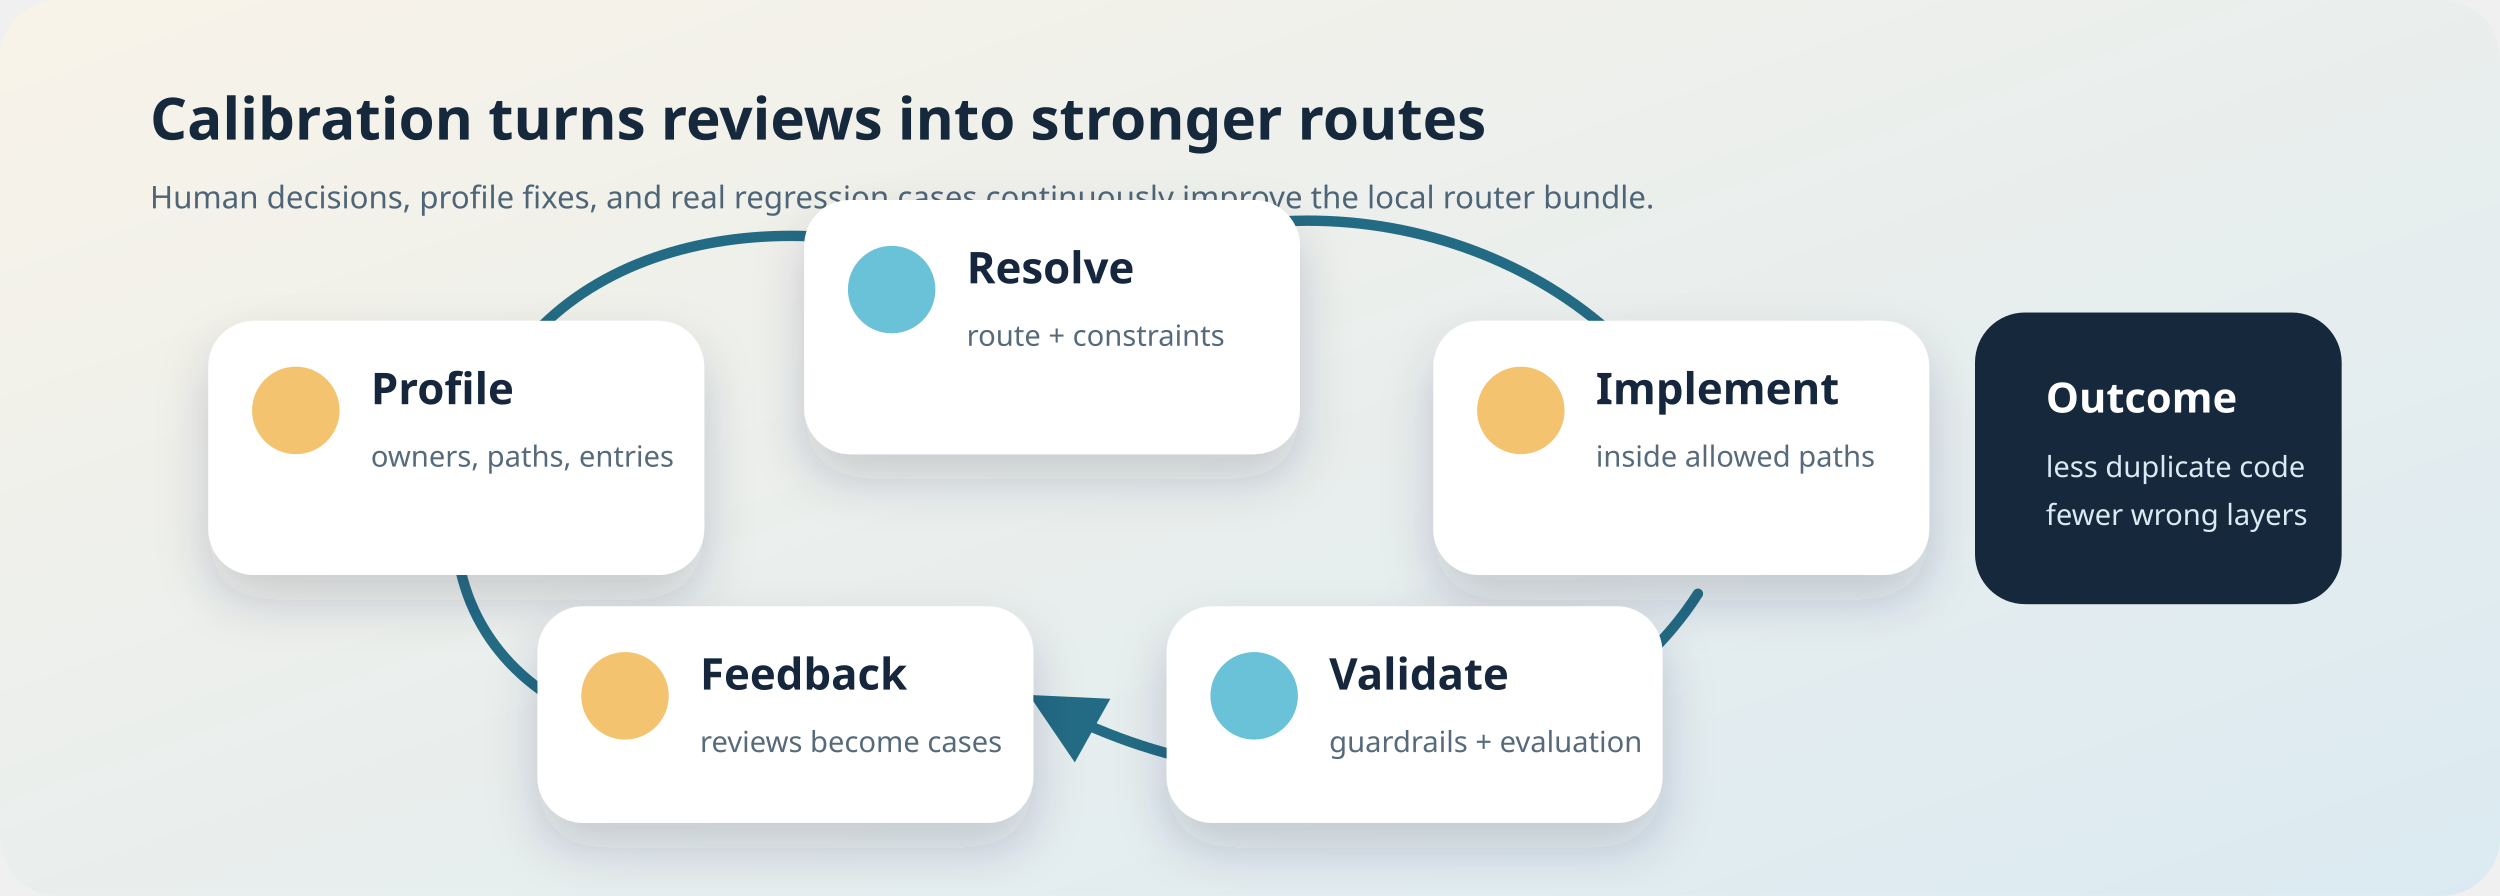
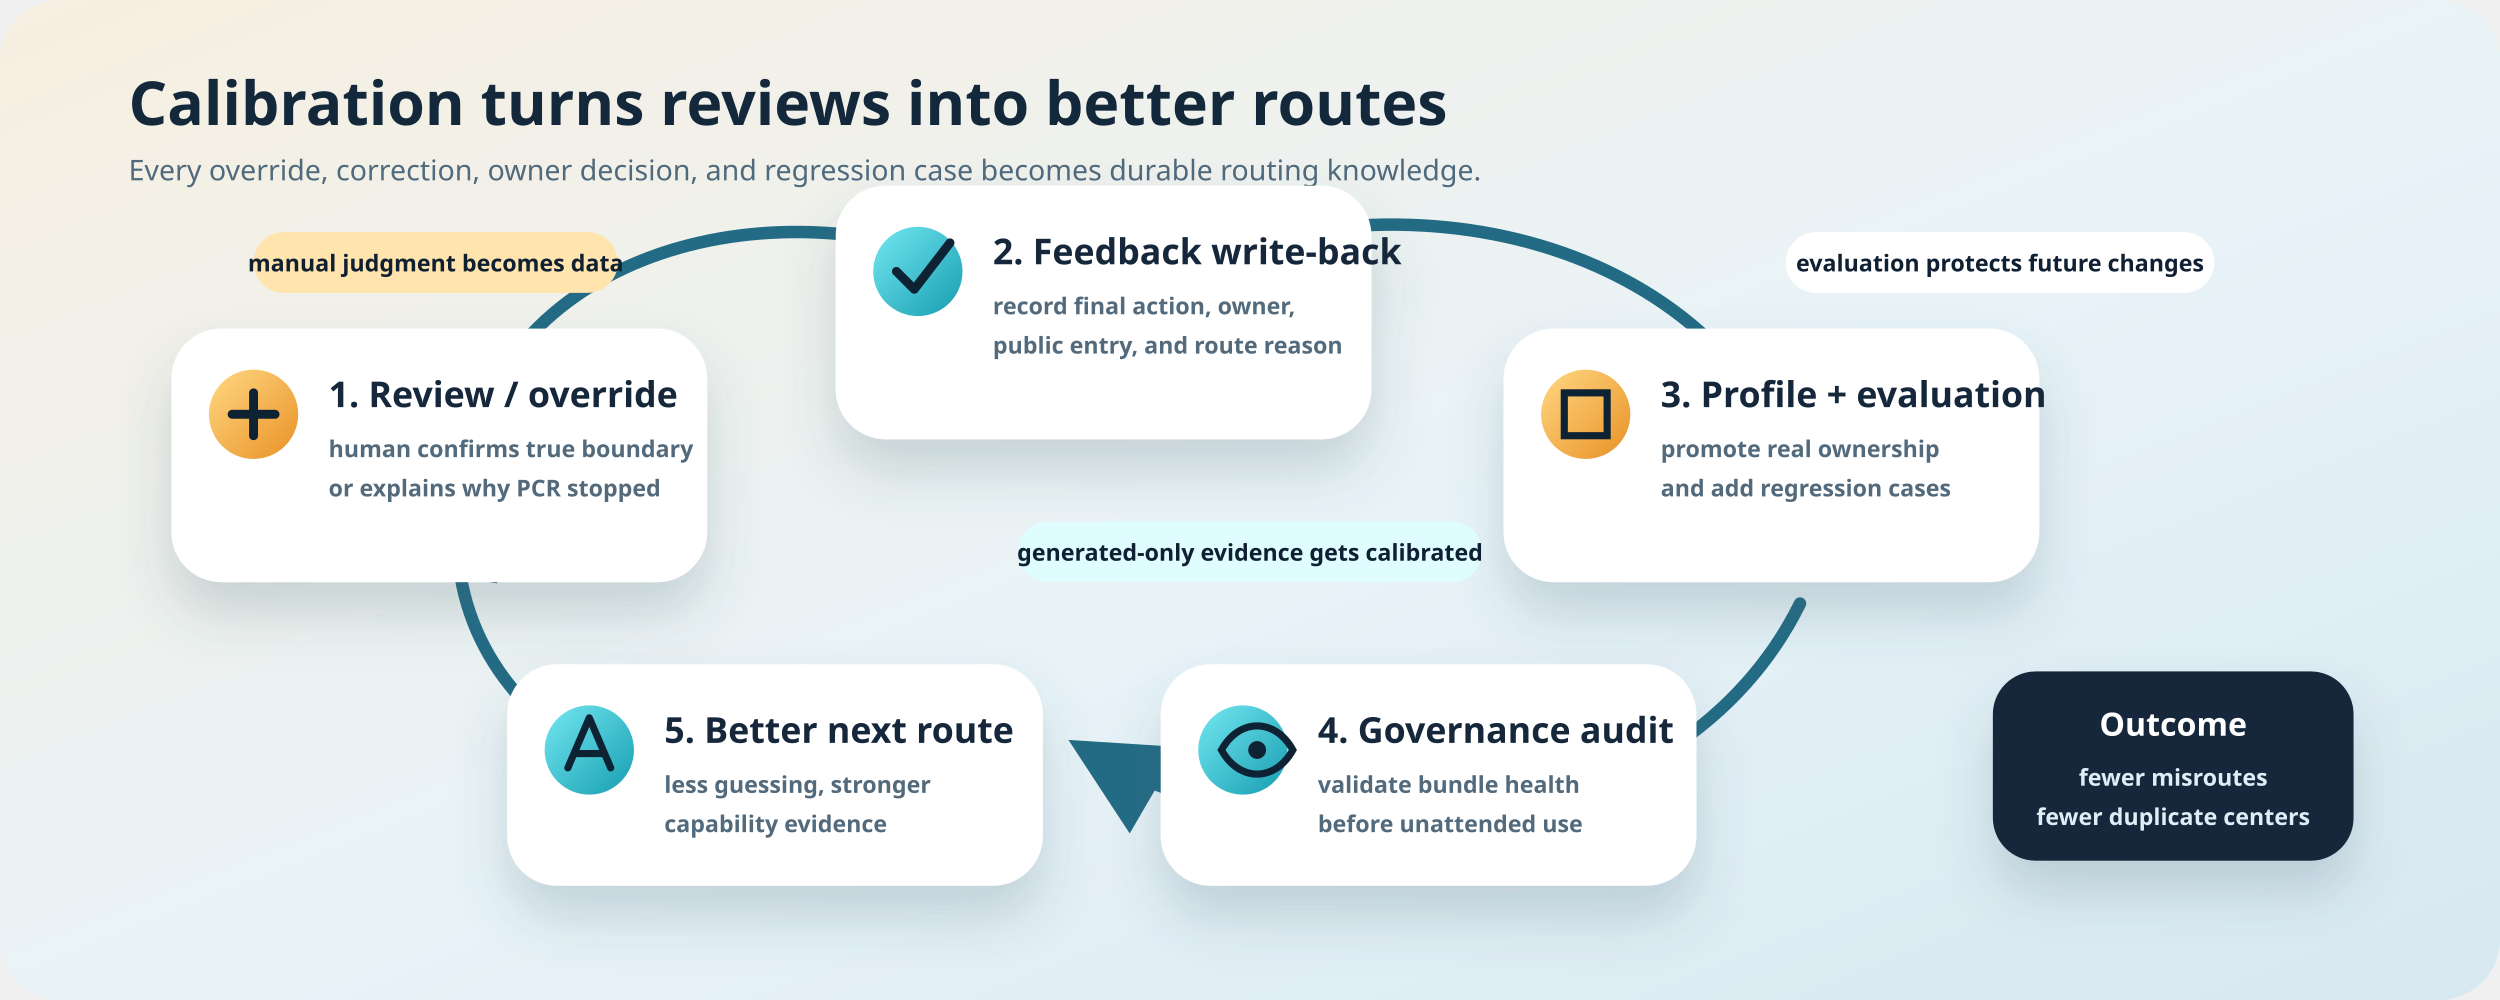
- <svg xmlns="http://www.w3.org/2000/svg" width="1200" height="430" viewBox="0 0 1200 430" role="img" aria-labelledby="title desc">
+ <svg xmlns="http://www.w3.org/2000/svg" width="1400" height="560" viewBox="0 0 1400 560" role="img" aria-labelledby="title desc">
  <defs>
    <linearGradient id="bg" x1="0" y1="0" x2="1" y2="1">
-       <stop offset="0" stop-color="#f8f3e8" />
-       <stop offset="1" stop-color="#dbeaf2" />
+       <stop offset="0" stop-color="#f7efe0" />
+       <stop offset="0.55" stop-color="#e8f3f8" />
+       <stop offset="1" stop-color="#d7e8f1" />
    </linearGradient>
-     <filter id="shadow" x="-20%" y="-30%" width="140%" height="160%">
-       <feDropShadow dx="0" dy="12" stdDeviation="12" flood-color="#223247" flood-opacity="0.18" />
+     <linearGradient id="teal" x1="0" y1="0" x2="1" y2="1">
+       <stop offset="0" stop-color="#74e8f2" />
+       <stop offset="1" stop-color="#169db0" />
+     </linearGradient>
+     <linearGradient id="amber" x1="0" y1="0" x2="1" y2="1">
+       <stop offset="0" stop-color="#ffd884" />
+       <stop offset="1" stop-color="#e99125" />
+     </linearGradient>
+     <filter id="shadow" x="-30%" y="-35%" width="160%" height="180%">
+       <feDropShadow dx="0" dy="18" stdDeviation="15" flood-color="#456070" flood-opacity="0.22" />
    </filter>
-     <marker id="arrow" viewBox="0 0 10 10" refX="8" refY="5" markerWidth="7" markerHeight="7" orient="auto">
+     <marker id="arrow" viewBox="0 0 10 10" refX="8" refY="5" markerWidth="8" markerHeight="8" orient="auto">
      <path d="M0 0L10 5L0 10Z" fill="#236b84" />
    </marker>
+     <style>
+       .title { font: 800 34px Bahnschrift, Segoe UI, sans-serif; fill: #14283b; }
+       .subtitle { font: 500 16px Segoe UI, sans-serif; fill: #506a7d; }
+       .head { font: 800 20px Bahnschrift, Segoe UI, sans-serif; fill: #14283b; }
+       .body { font: 650 13px Segoe UI, sans-serif; fill: #526b7d; }
+       .badge { font: 800 13px Bahnschrift, Segoe UI, sans-serif; fill: #102033; }
+     </style>
  </defs>
-   <rect width="1200" height="430" rx="28" fill="url(#bg)" />
-   <text x="72" y="67" font-family="Verdana, Segoe UI, sans-serif" font-size="28" font-weight="700" fill="#15283c">Calibration turns reviews into stronger routes</text>
-   <text x="72" y="100" font-family="Verdana, Segoe UI, sans-serif" font-size="15" fill="#4e6578">Human decisions, profile fixes, and real regression cases continuously improve the local router bundle.</text>
-   <path d="M223 226C245 123 355 94 456 125" fill="none" stroke="#236b84" stroke-width="5" stroke-linecap="round" marker-end="url(#arrow)" />
-   <path d="M536 126C639 78 770 119 817 218" fill="none" stroke="#236b84" stroke-width="5" stroke-linecap="round" marker-end="url(#arrow)" />
-   <path d="M815 285C756 377 609 398 500 337" fill="none" stroke="#236b84" stroke-width="5" stroke-linecap="round" marker-end="url(#arrow)" />
-   <path d="M419 337C309 385 205 330 220 232" fill="none" stroke="#236b84" stroke-width="5" stroke-linecap="round" marker-end="url(#arrow)" />
-   <g filter="url(#shadow)" font-family="Verdana, Segoe UI, sans-serif">
-     <rect x="100" y="154" width="238" height="122" rx="22" fill="#ffffff" />
-     <circle cx="142" cy="197" r="21" fill="#f4c36f" />
-     <text x="178" y="194" font-size="21" font-weight="700" fill="#15283c">Profile</text>
-     <text x="178" y="224" font-size="14" fill="#566b7c">owners, paths, entries</text>
+   <rect width="1400" height="560" rx="34" fill="url(#bg)" />
+   <text class="title" x="72" y="70">Calibration turns reviews into better routes</text>
+   <text class="subtitle" x="72" y="101">Every override, correction, owner decision, and regression case becomes durable routing knowledge.</text>
+   <path d="M260 262C282 142 432 98 558 154" fill="none" stroke="#236b84" stroke-width="7" stroke-linecap="round" marker-end="url(#arrow)" />
+   <path d="M646 154C798 88 968 142 1008 272" fill="none" stroke="#236b84" stroke-width="7" stroke-linecap="round" marker-end="url(#arrow)" />
+   <path d="M1008 338C942 472 742 498 608 420" fill="none" stroke="#236b84" stroke-width="7" stroke-linecap="round" marker-end="url(#arrow)" />
+   <path d="M520 420C384 490 238 402 258 278" fill="none" stroke="#236b84" stroke-width="7" stroke-linecap="round" marker-end="url(#arrow)" />
+   <g filter="url(#shadow)">
+     <rect x="96" y="184" width="300" height="142" rx="28" fill="#ffffff" />
+     <circle cx="142" cy="232" r="25" fill="url(#amber)" />
+     <path d="M130 232h24M142 220v24" stroke="#102033" stroke-width="5" stroke-linecap="round" />
+     <text class="head" x="184" y="228">1. Review / override</text>
+     <text class="body" x="184" y="256">human confirms true boundary</text>
+     <text class="body" x="184" y="278">or explains why PCR stopped</text>
  </g>
-   <g filter="url(#shadow)" font-family="Verdana, Segoe UI, sans-serif">
-     <rect x="386" y="96" width="238" height="122" rx="22" fill="#ffffff" />
-     <circle cx="428" cy="139" r="21" fill="#69c2d8" />
-     <text x="464" y="136" font-size="21" font-weight="700" fill="#15283c">Resolve</text>
-     <text x="464" y="166" font-size="14" fill="#566b7c">route + constraints</text>
+   <g filter="url(#shadow)">
+     <rect x="468" y="104" width="300" height="142" rx="28" fill="#ffffff" />
+     <circle cx="514" cy="152" r="25" fill="url(#teal)" />
+     <path d="M502 152l10 10l20-26" fill="none" stroke="#102033" stroke-width="5" stroke-linecap="round" stroke-linejoin="round" />
+     <text class="head" x="556" y="148">2. Feedback write-back</text>
+     <text class="body" x="556" y="176">record final action, owner,</text>
+     <text class="body" x="556" y="198">public entry, and route reason</text>
  </g>
-   <g filter="url(#shadow)" font-family="Verdana, Segoe UI, sans-serif">
-     <rect x="688" y="154" width="238" height="122" rx="22" fill="#ffffff" />
-     <circle cx="730" cy="197" r="21" fill="#f4c36f" />
-     <text x="766" y="194" font-size="21" font-weight="700" fill="#15283c">Implement</text>
-     <text x="766" y="224" font-size="14" fill="#566b7c">inside allowed paths</text>
+   <g filter="url(#shadow)">
+     <rect x="842" y="184" width="300" height="142" rx="28" fill="#ffffff" />
+     <circle cx="888" cy="232" r="25" fill="url(#amber)" />
+     <path d="M876 220h24v24h-24z" fill="none" stroke="#102033" stroke-width="4" />
+     <text class="head" x="930" y="228">3. Profile + evaluation</text>
+     <text class="body" x="930" y="256">promote real ownership</text>
+     <text class="body" x="930" y="278">and add regression cases</text>
  </g>
-   <g filter="url(#shadow)" font-family="Verdana, Segoe UI, sans-serif">
-     <rect x="560" y="291" width="238" height="104" rx="22" fill="#ffffff" />
-     <circle cx="602" cy="334" r="21" fill="#69c2d8" />
-     <text x="638" y="331" font-size="21" font-weight="700" fill="#15283c">Validate</text>
-     <text x="638" y="361" font-size="14" fill="#566b7c">guardrails + evaluation</text>
+   <g filter="url(#shadow)">
+     <rect x="650" y="372" width="300" height="124" rx="28" fill="#ffffff" />
+     <circle cx="696" cy="420" r="25" fill="url(#teal)" />
+     <path d="M684 420c10-18 30-18 40 0c-10 18-30 18-40 0z" fill="none" stroke="#102033" stroke-width="4" />
+     <circle cx="704" cy="420" r="5" fill="#102033" />
+     <text class="head" x="738" y="416">4. Governance audit</text>
+     <text class="body" x="738" y="444">validate bundle health</text>
+     <text class="body" x="738" y="466">before unattended use</text>
  </g>
-   <g filter="url(#shadow)" font-family="Verdana, Segoe UI, sans-serif">
-     <rect x="258" y="291" width="238" height="104" rx="22" fill="#ffffff" />
-     <circle cx="300" cy="334" r="21" fill="#f4c36f" />
-     <text x="336" y="331" font-size="21" font-weight="700" fill="#15283c">Feedback</text>
-     <text x="336" y="361" font-size="14" fill="#566b7c">reviews become cases</text>
+   <g filter="url(#shadow)">
+     <rect x="284" y="372" width="300" height="124" rx="28" fill="#ffffff" />
+     <circle cx="330" cy="420" r="25" fill="url(#teal)" />
+     <path d="M318 430l12-28l12 28M322 422h16" fill="none" stroke="#102033" stroke-width="4" stroke-linecap="round" stroke-linejoin="round" />
+     <text class="head" x="372" y="416">5. Better next route</text>
+     <text class="body" x="372" y="444">less guessing, stronger</text>
+     <text class="body" x="372" y="466">capability evidence</text>
  </g>
-   <g font-family="Verdana, Segoe UI, sans-serif">
-     <rect x="948" y="150" width="176" height="140" rx="24" fill="#15283c" />
-     <text x="982" y="198" font-size="20" font-weight="700" fill="#ffffff">Outcome</text>
-     <text x="982" y="229" font-size="14" fill="#dbeaf2">less duplicate code</text>
-     <text x="982" y="252" font-size="14" fill="#dbeaf2">fewer wrong layers</text>
+   <g filter="url(#shadow)">
+     <rect x="1116" y="376" width="202" height="106" rx="24" fill="#14283b" />
+     <text x="1217" y="412" text-anchor="middle" font-family="Bahnschrift, Segoe UI, sans-serif" font-size="18" font-weight="800" fill="#ffffff">Outcome</text>
+     <text x="1217" y="440" text-anchor="middle" font-family="Segoe UI, sans-serif" font-size="13" font-weight="650" fill="#dfeef6">fewer misroutes</text>
+     <text x="1217" y="462" text-anchor="middle" font-family="Segoe UI, sans-serif" font-size="13" font-weight="650" fill="#dfeef6">fewer duplicate centers</text>
+   </g>
+   <g>
+     <rect x="142" y="130" width="204" height="34" rx="17" fill="#ffe4ad" />
+     <text class="badge" x="244" y="152" text-anchor="middle">manual judgment becomes data</text>
+     <rect x="570" y="292" width="260" height="34" rx="17" fill="#dffcff" />
+     <text class="badge" x="700" y="314" text-anchor="middle">generated-only evidence gets calibrated</text>
+     <rect x="1000" y="130" width="240" height="34" rx="17" fill="#ffffff" />
+     <text class="badge" x="1120" y="152" text-anchor="middle">evaluation protects future changes</text>
  </g>
</svg>
